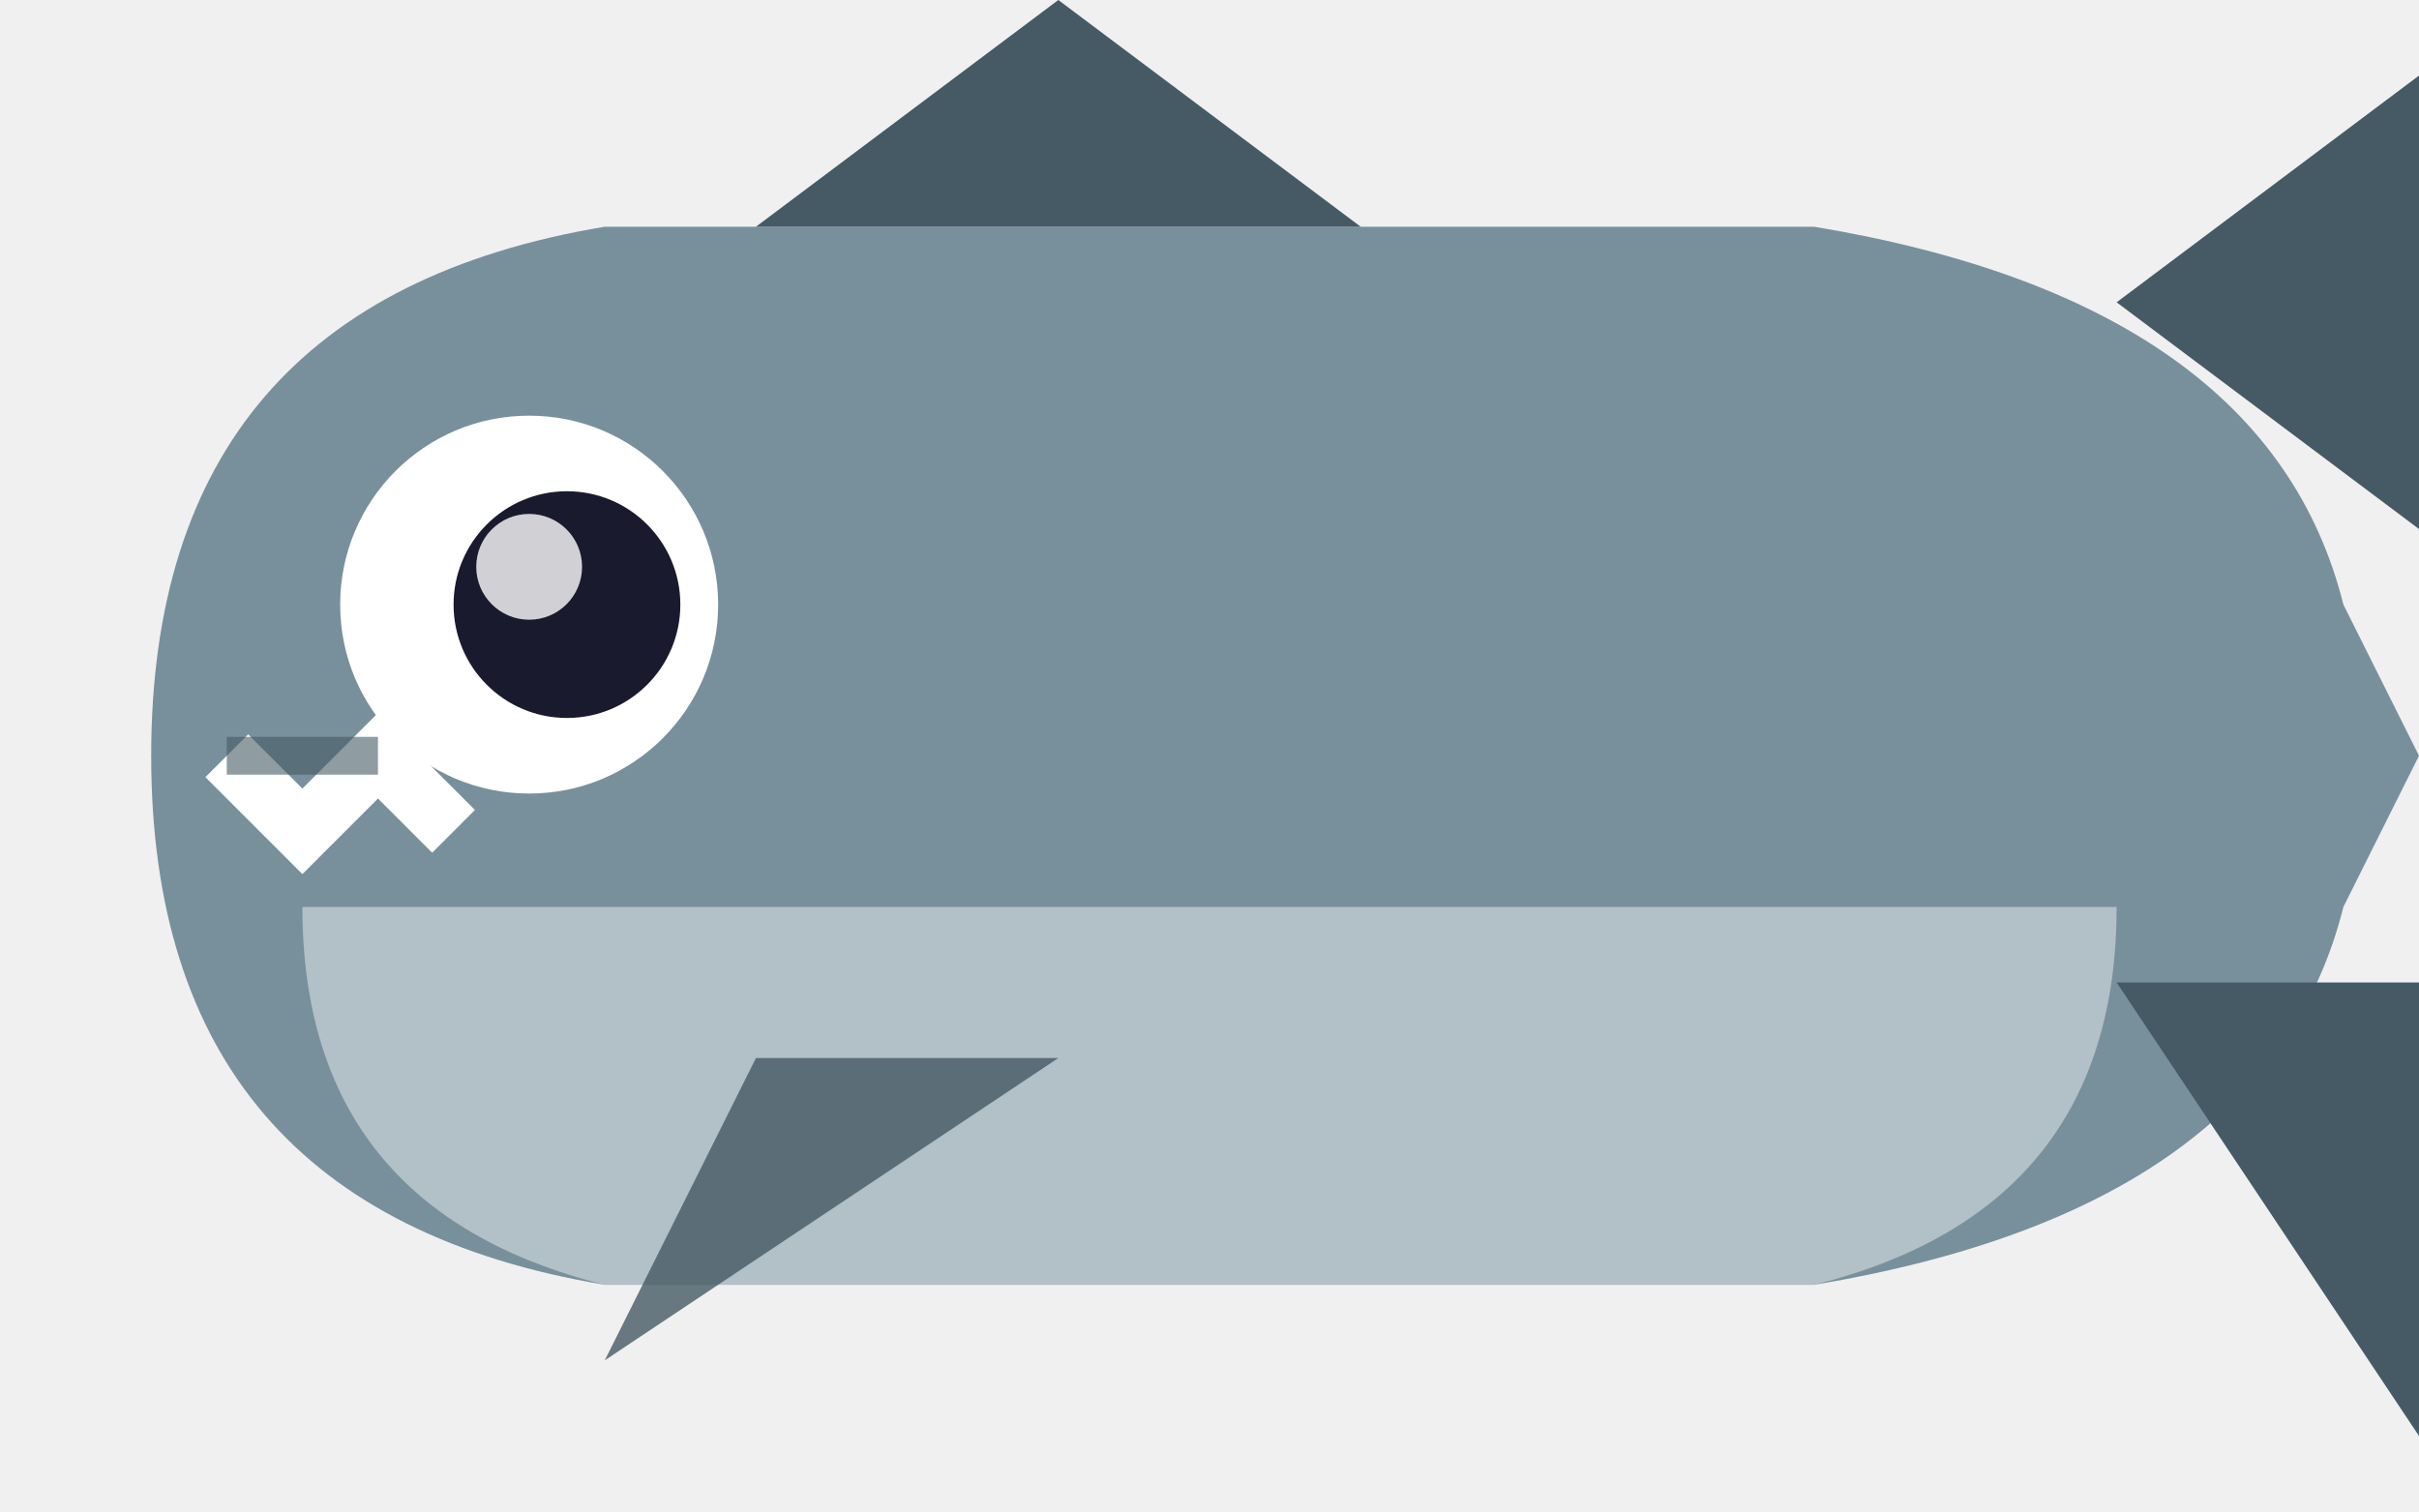
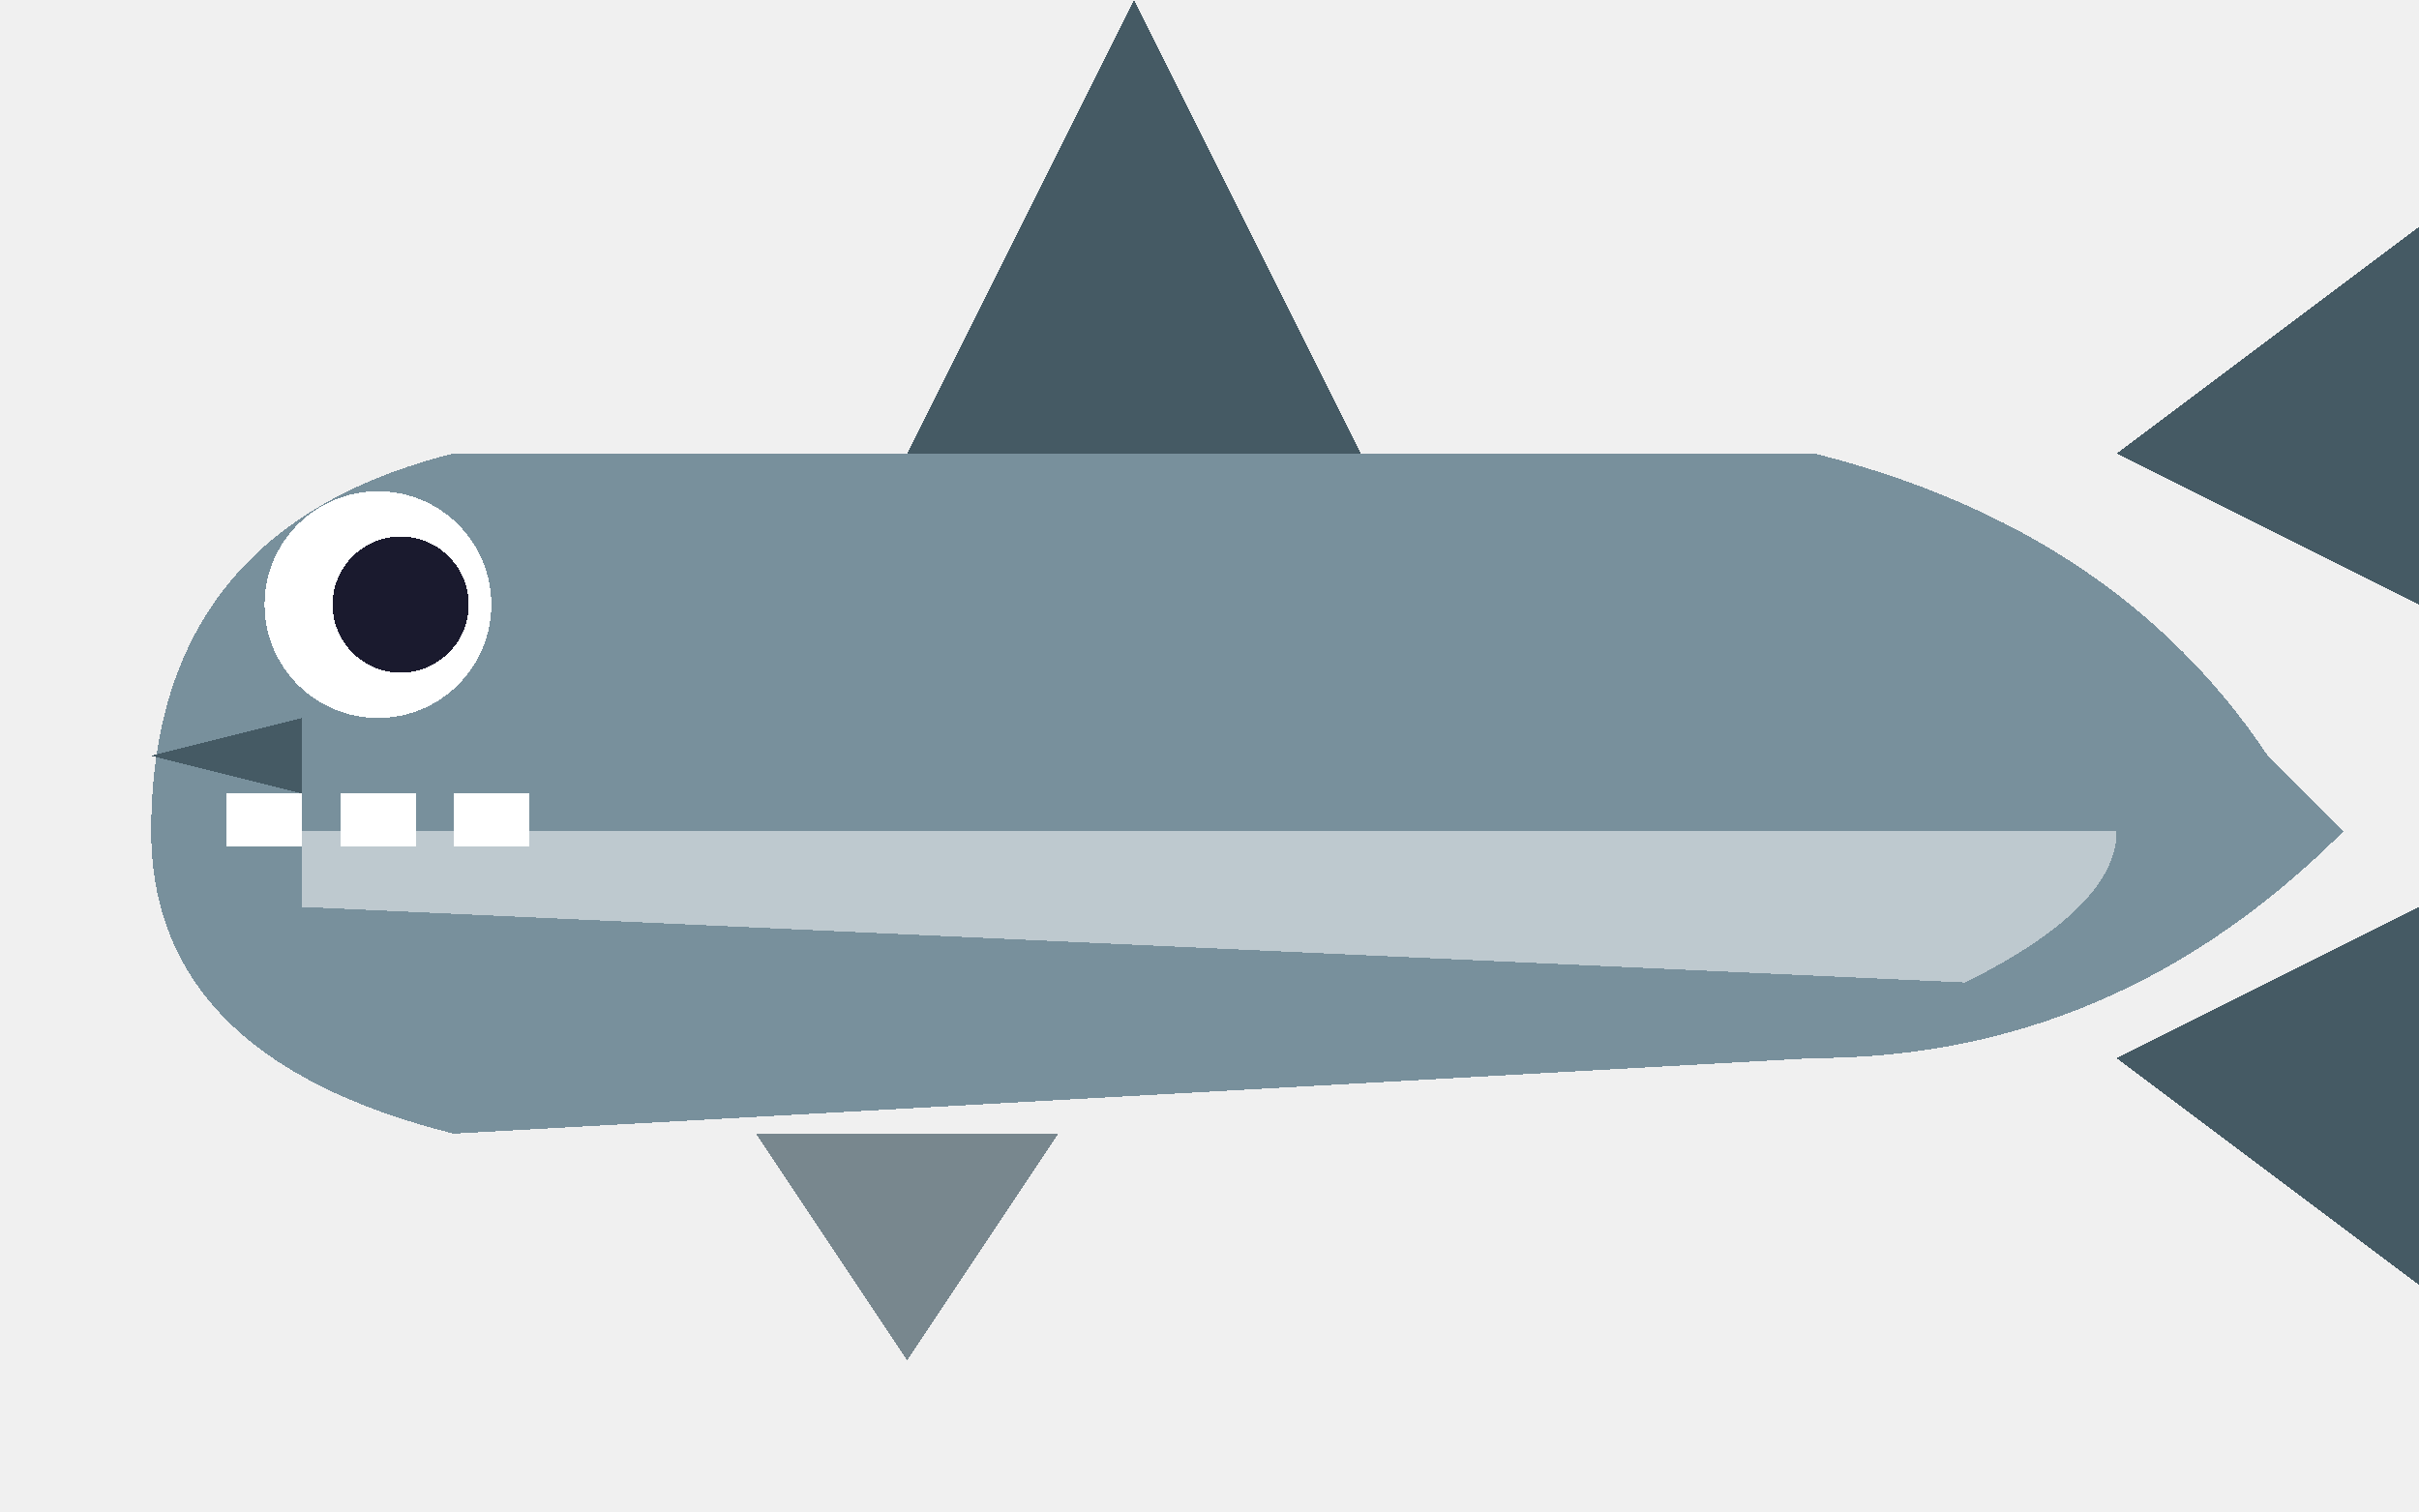
- <svg xmlns="http://www.w3.org/2000/svg" viewBox="0 0 32 20" width="64" height="40">
-   <path d="M2,10 Q2,4 8,3 L24,3 Q30,4 31,8 L32,10 L31,12 Q30,16 24,17 L8,17 Q2,16 2,10 Z" fill="#78909C" />
-   <path d="M4,12 L28,12 Q28,16 24,17 L8,17 Q4,16 4,12 Z" fill="#ECEFF1" opacity="0.5" />
-   <path d="M28,4 L32,1 L32,7 Z" fill="#455A64" />
-   <path d="M28,13 L32,19 L32,13 Z" fill="#455A64" />
-   <path d="M10,3 L14,0 L18,3 Z" fill="#455A64" />
-   <path d="M10,14 L8,18 L14,14 Z" fill="#455A64" opacity="0.8" />
-   <circle cx="7" cy="8" r="2.5" fill="white" />
-   <circle cx="7.5" cy="8" r="1.5" fill="#1a1a2e" />
-   <circle cx="7" cy="7.5" r="0.7" fill="white" opacity="0.8" />
-   <path d="M3,10 L4,11 L5,10 L6,11" fill="none" stroke="white" stroke-width="0.8" />
-   <line x1="3" y1="10" x2="5" y2="10" stroke="#455A64" stroke-width="0.5" opacity="0.6" />
+ <svg xmlns="http://www.w3.org/2000/svg" viewBox="0 0 32 20" width="64" height="40" shape-rendering="crispEdges">
+   <path d="M2,11 Q2,7 6,6 L24,6 Q28,7 30,10 L31,11 Q28,14 24,14 L6,15 Q2,14 2,11 Z" fill="#78909C" />
+   <path d="M4,12 L26,13 Q28,12 28,11 L4,11 Z" fill="#ECEFF1" opacity="0.6" />
+   <path d="M28,6 L32,3 L32,8 Z" fill="#455A64" />
+   <path d="M28,14 L32,17 L32,12 Z" fill="#455A64" />
+   <path d="M12,6 L15,0 L18,6 Z" fill="#455A64" />
+   <path d="M10,15 L12,18 L14,15 Z" fill="#455A64" opacity="0.7" />
+   <path d="M2,10 L4,9.5 L4,10.5 Z" fill="#455A64" />
+   <rect x="3" y="10.5" width="1" height="0.7" fill="white" />
+   <rect x="4.5" y="10.5" width="1" height="0.7" fill="white" />
+   <rect x="6" y="10.5" width="1" height="0.7" fill="white" />
+   <circle cx="5" cy="8" r="1.5" fill="white" />
+   <circle cx="5.3" cy="8" r="0.9" fill="#1a1a2e" />
</svg>
